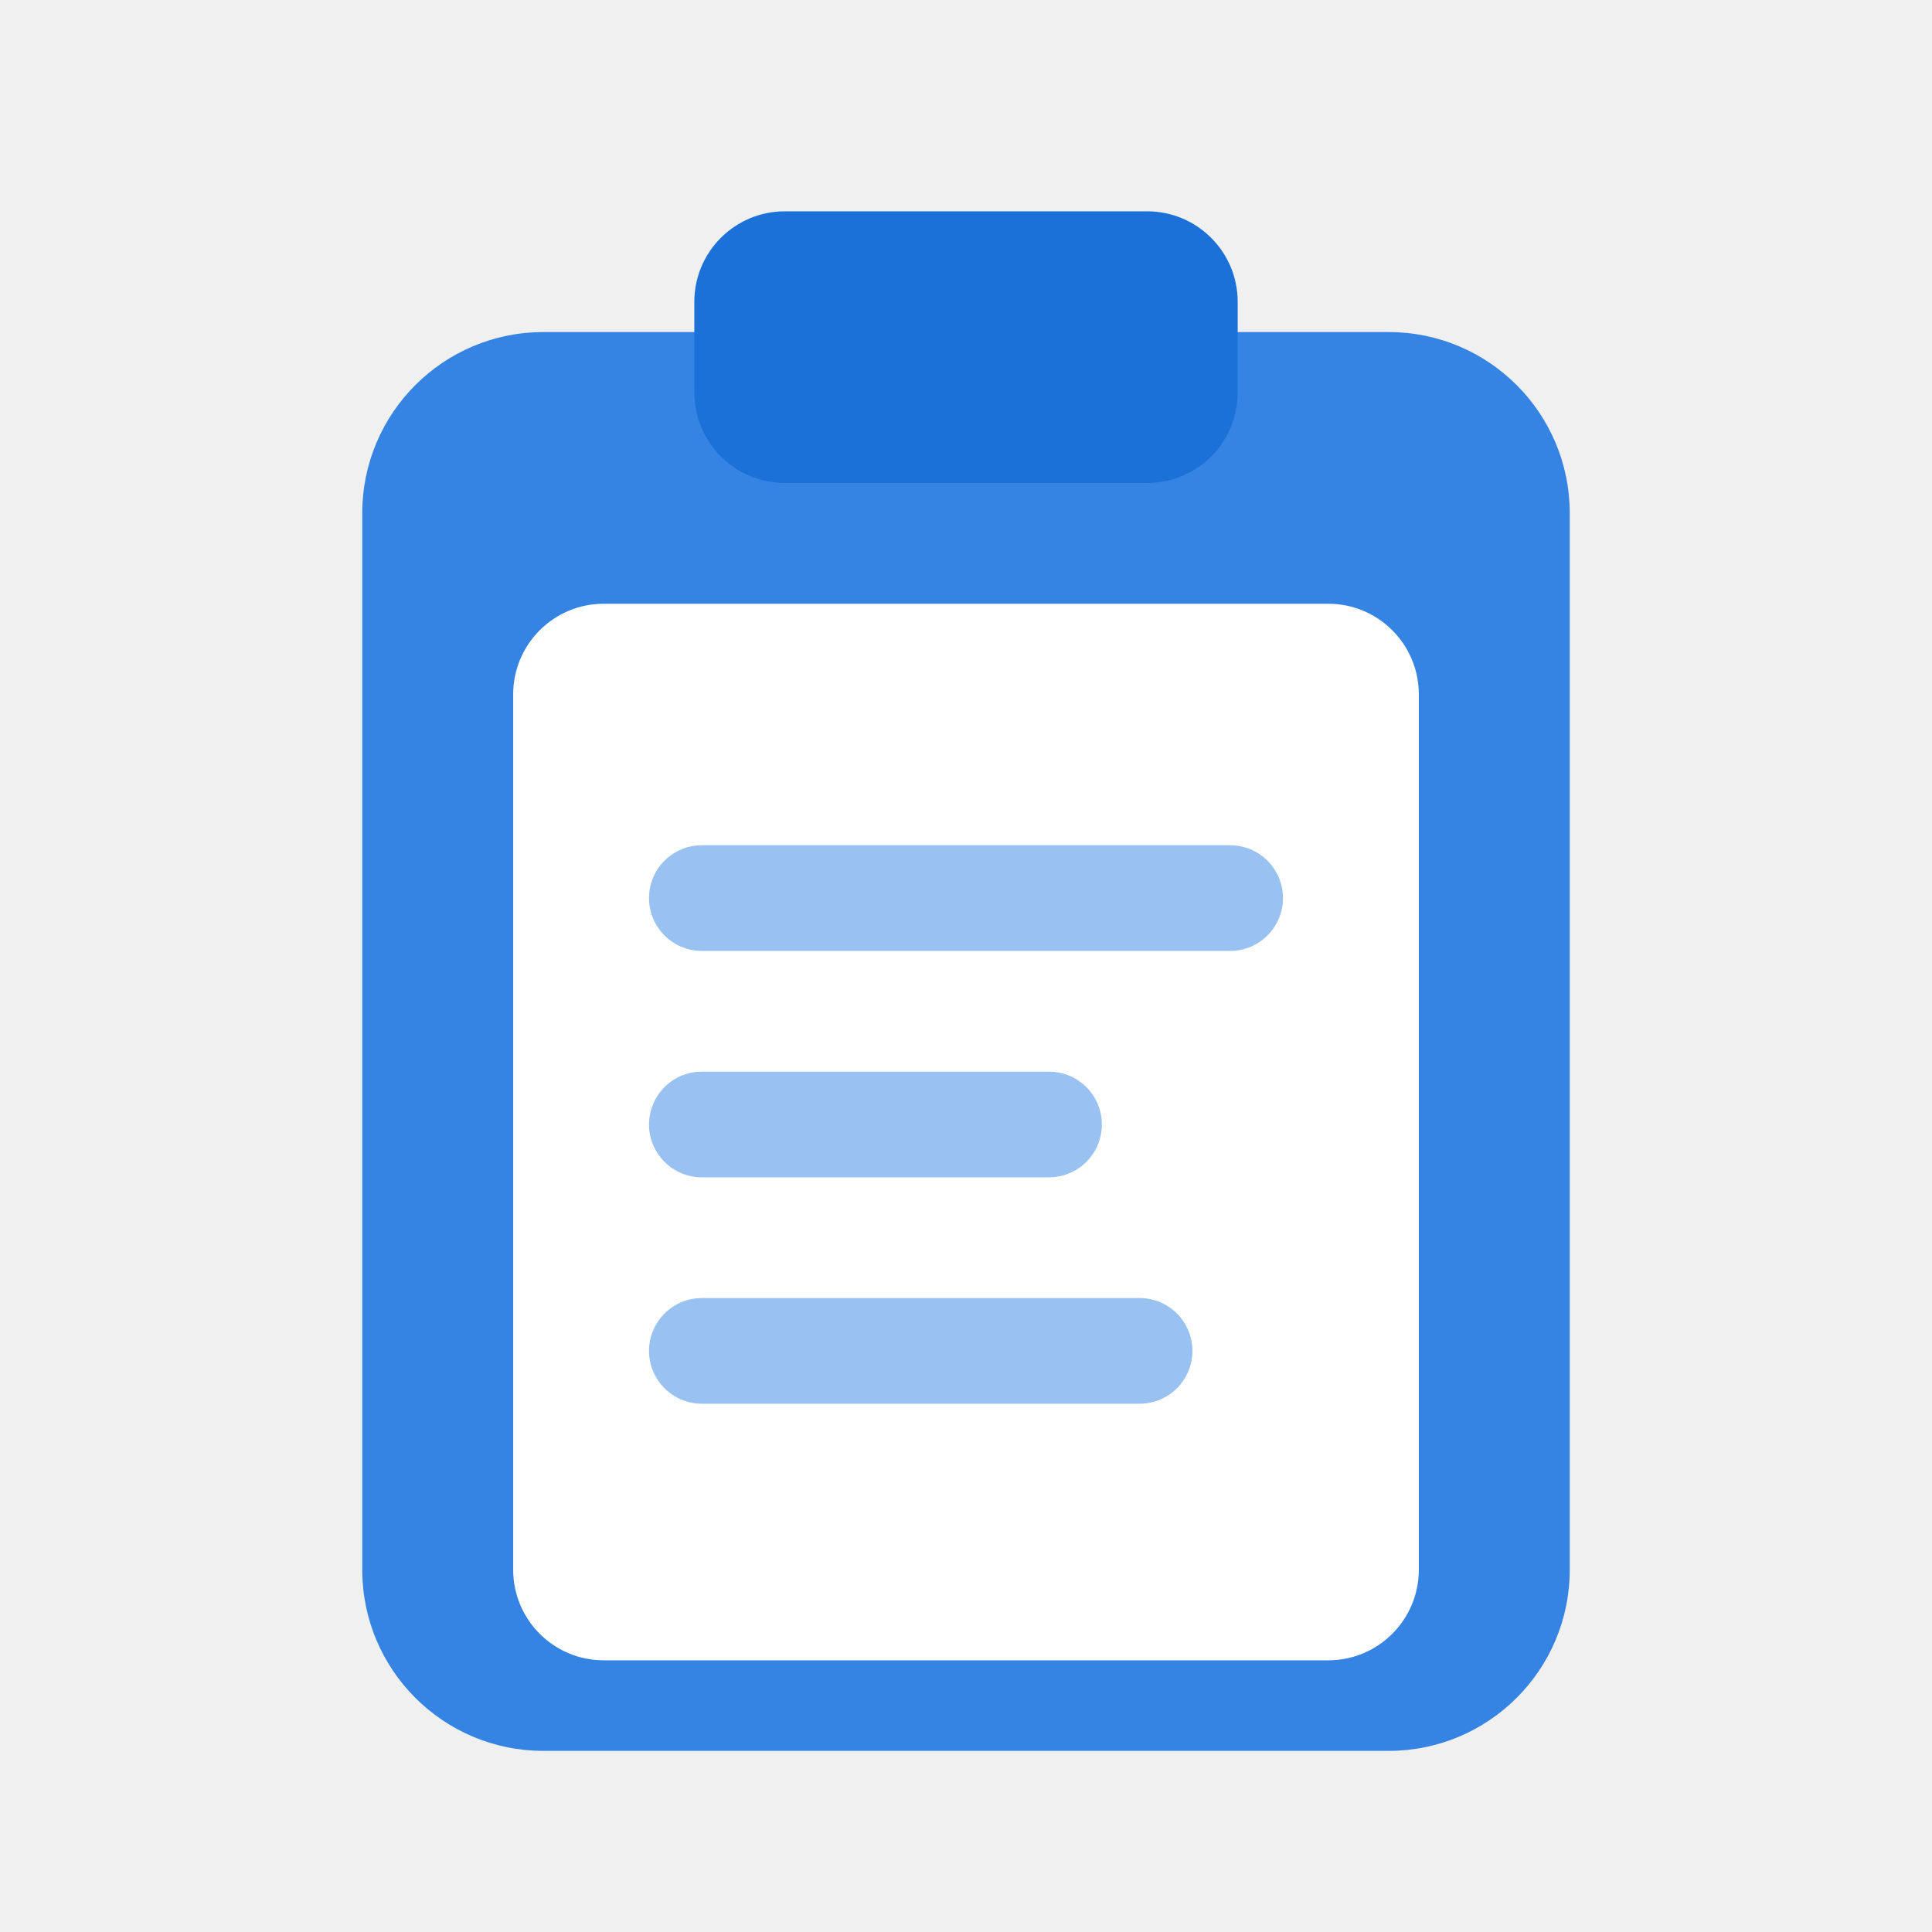
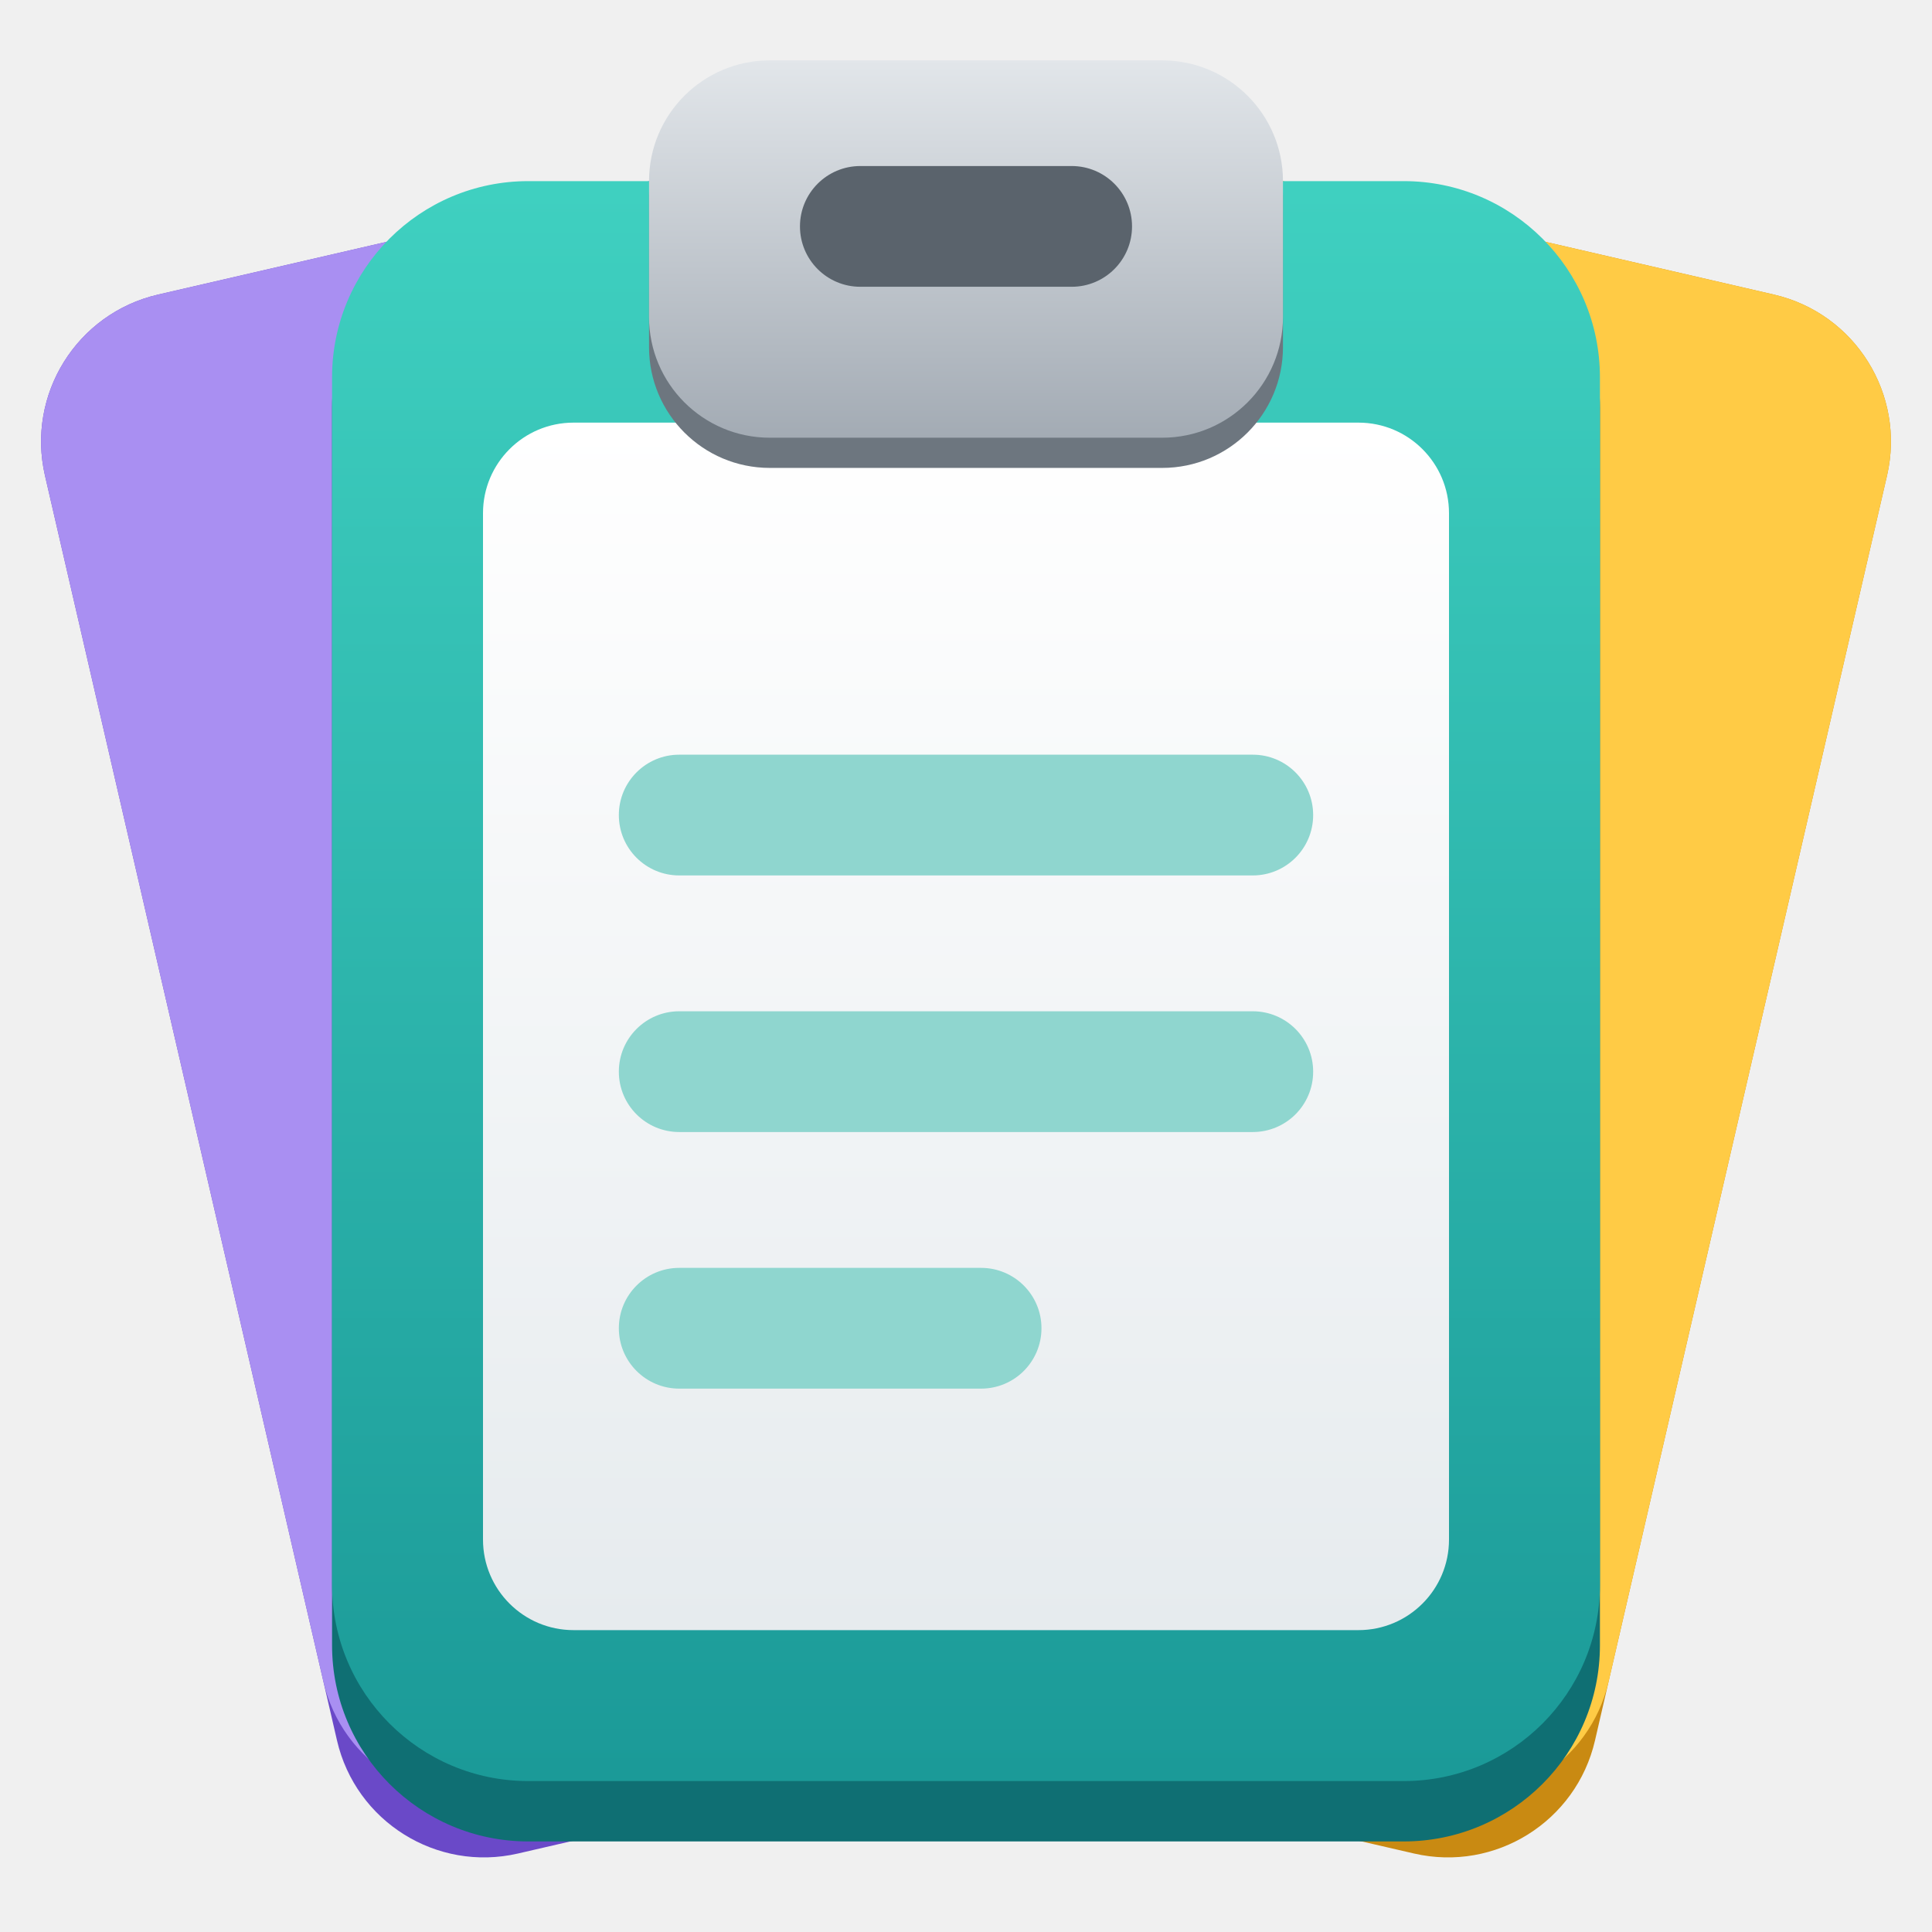
<svg xmlns="http://www.w3.org/2000/svg" width="128" height="128" viewBox="0 0 128 128">
-   <rect x="24" y="22" width="80" height="94" rx="12" fill="#3584e4" />
-   <rect x="34" y="40" width="60" height="70" rx="6" fill="#ffffff" />
-   <rect x="46" y="14" width="36" height="18" rx="6" fill="#1c71d8" />
-   <rect x="43" y="56" width="42" height="7" rx="3.5" fill="#99c1f1" />
-   <rect x="43" y="71" width="30" height="7" rx="3.5" fill="#99c1f1" />
-   <rect x="43" y="86" width="36" height="7" rx="3.5" fill="#99c1f1" />
+   <defs>
+     <linearGradient id="board" x1="0" y1="0" x2="0" y2="1">
+       <stop offset="0" stop-color="#3fd0c0" />
+       <stop offset="1" stop-color="#1b9a98" />
+     </linearGradient>
+     <linearGradient id="paper" x1="0" y1="0" x2="0" y2="1">
+       <stop offset="0" stop-color="#ffffff" />
+       <stop offset="1" stop-color="#e6ebee" />
+     </linearGradient>
+     <linearGradient id="clip" x1="0" y1="0" x2="0" y2="1">
+       <stop offset="0" stop-color="#e2e6ea" />
+       <stop offset="1" stop-color="#a3abb4" />
+     </linearGradient>
+   </defs>
+   <g transform="rotate(-13 64 118)">
+     <rect x="24" y="10" width="76" height="106" rx="10" fill="#6a49c8" />
+     <rect x="24" y="10" width="76" height="102" rx="10" fill="#a98ff2" />
+   </g>
+   <g transform="rotate(13 64 118)">
+     <rect x="28" y="10" width="76" height="106" rx="10" fill="#c98a12" />
+     <rect x="28" y="10" width="76" height="102" rx="10" fill="#ffcb45" />
+   </g>
+   <rect x="22" y="14" width="84" height="108" rx="13" fill="#0f6f73" />
+   <rect x="22" y="12" width="84" height="106" rx="13" fill="url(#board)" />
+   <rect x="32" y="28" width="64" height="80" rx="6" fill="url(#paper)" />
+   <rect x="41" y="50" width="46" height="8" rx="4" fill="#8fd6cf" />
+   <rect x="41" y="67" width="46" height="8" rx="4" fill="#8fd6cf" />
+   <rect x="41" y="84" width="28" height="8" rx="4" fill="#8fd6cf" />
+   <rect x="43" y="5" width="42" height="26" rx="8" fill="#6d767f" />
+   <rect x="43" y="4" width="42" height="25" rx="8" fill="url(#clip)" />
+   <rect x="53" y="11" width="22" height="8" rx="4" fill="#5a636c" />
</svg>
